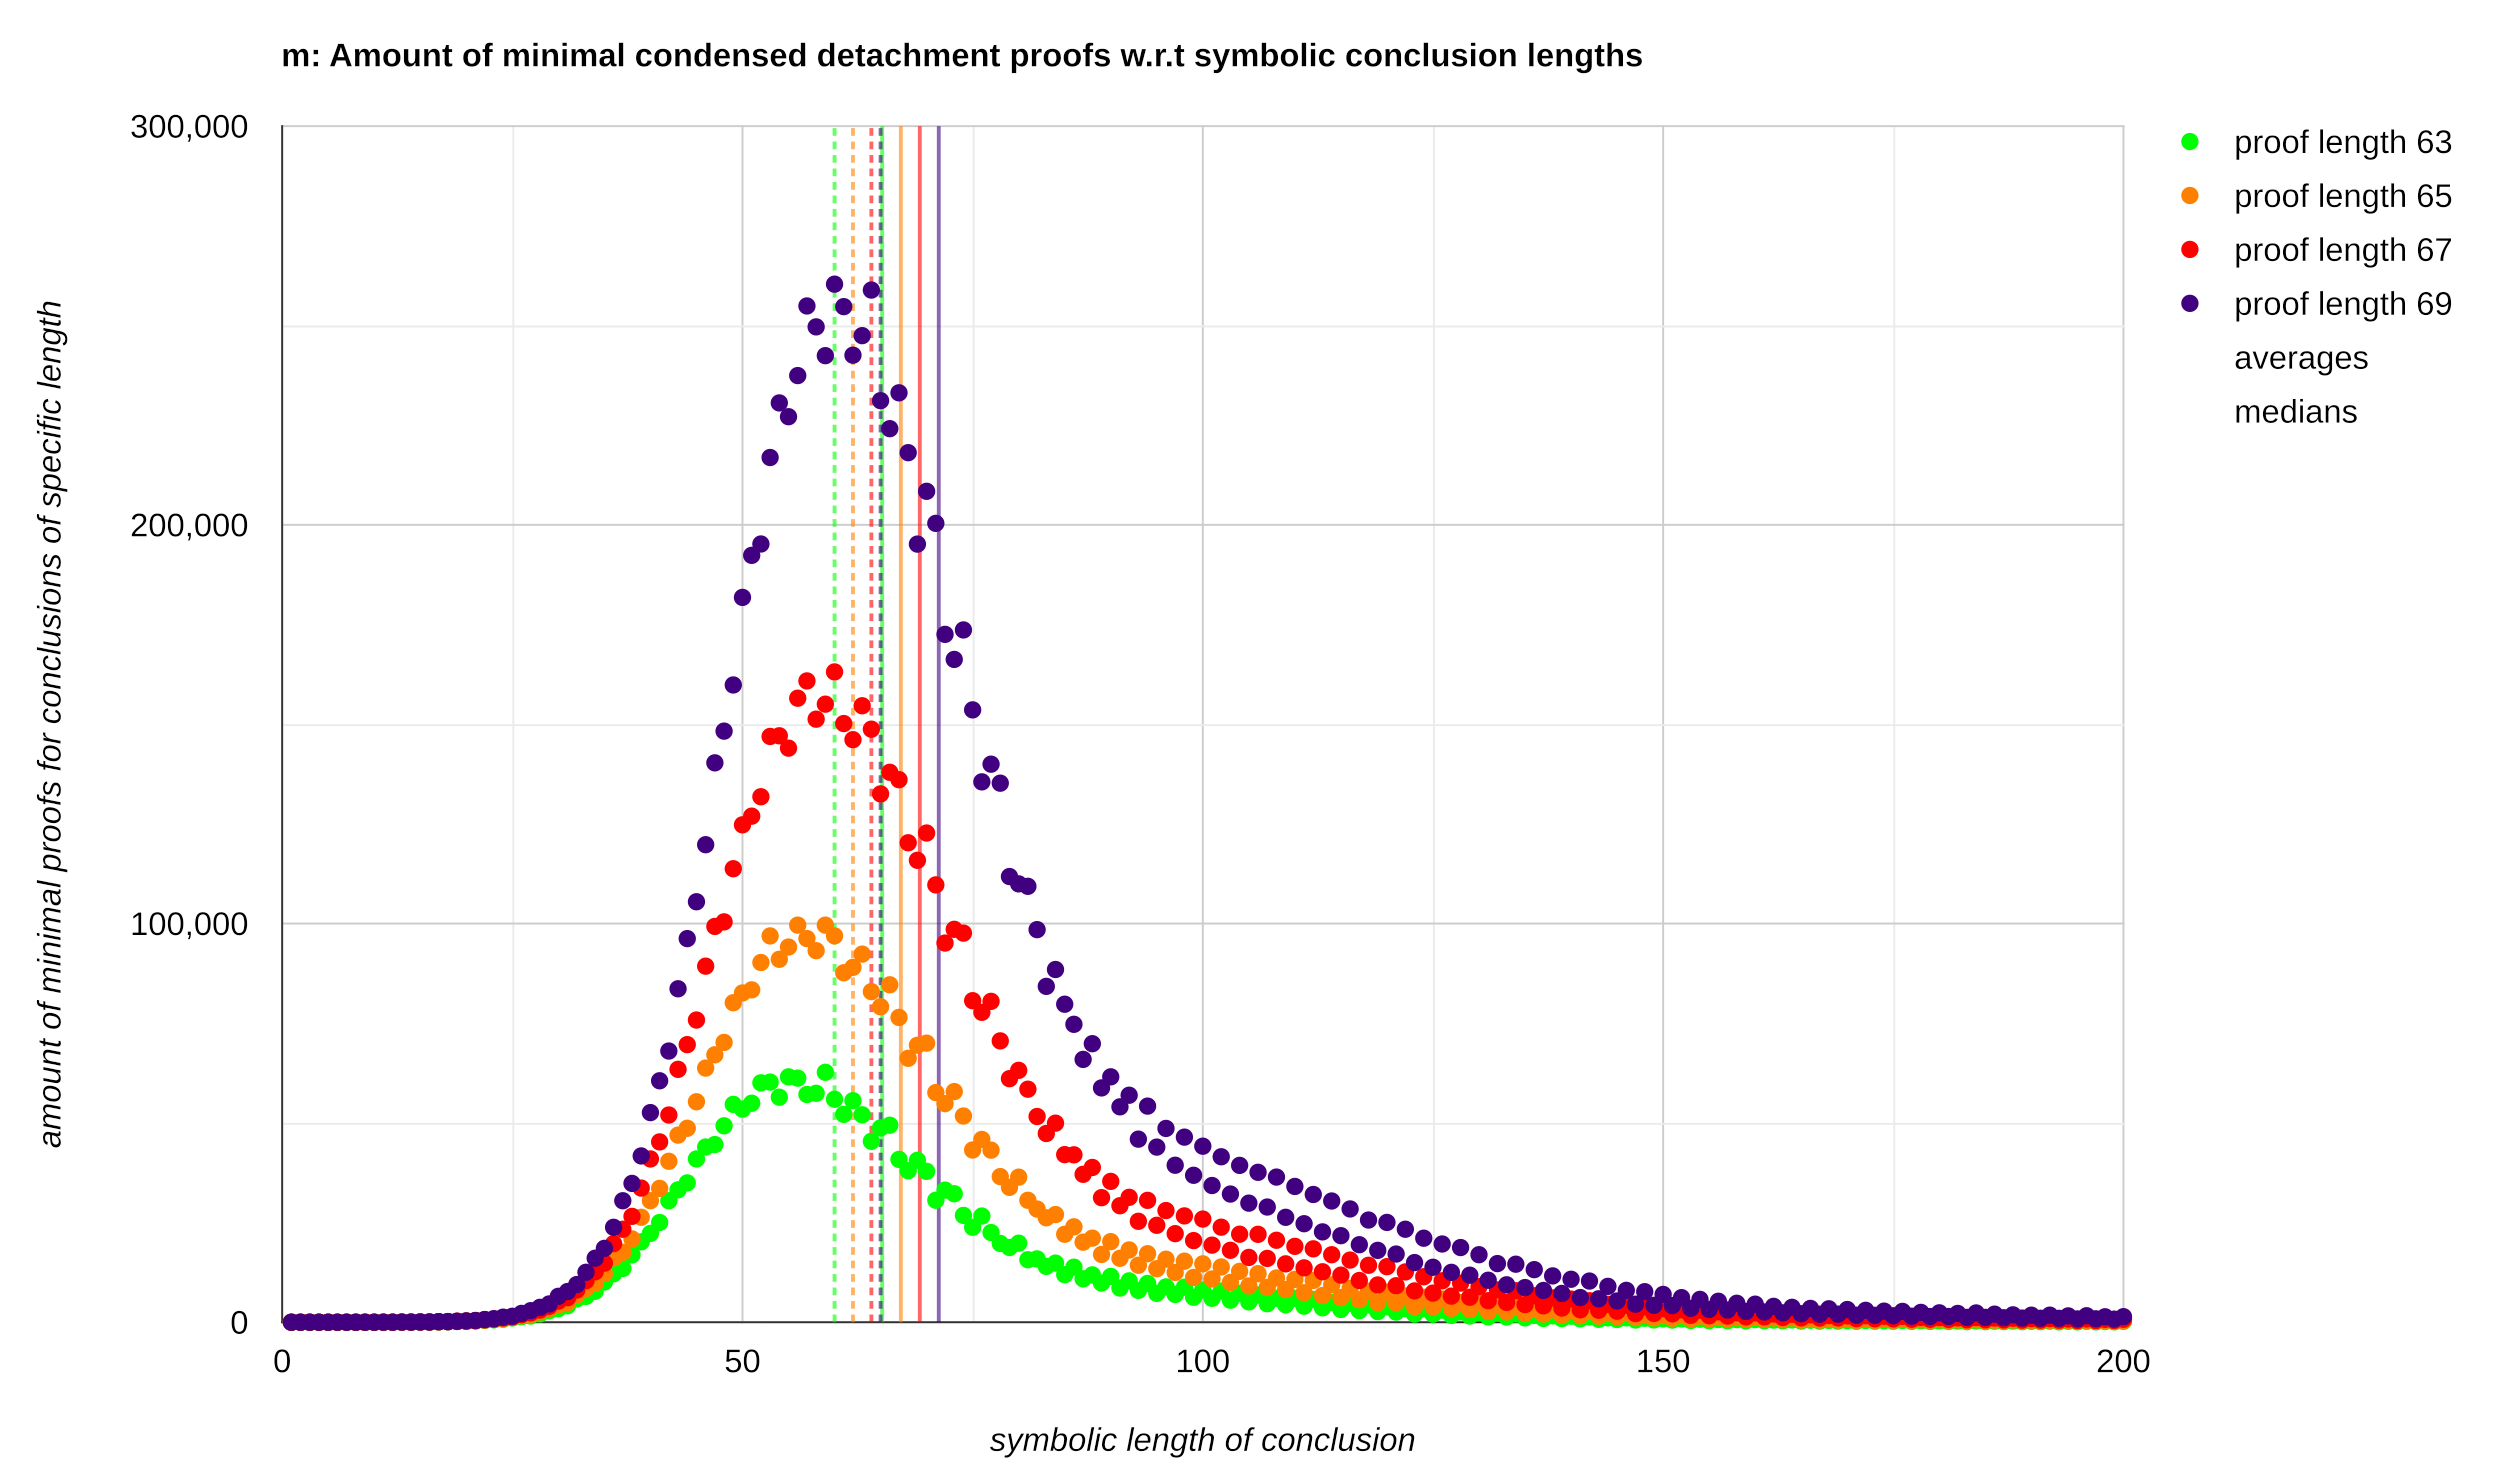
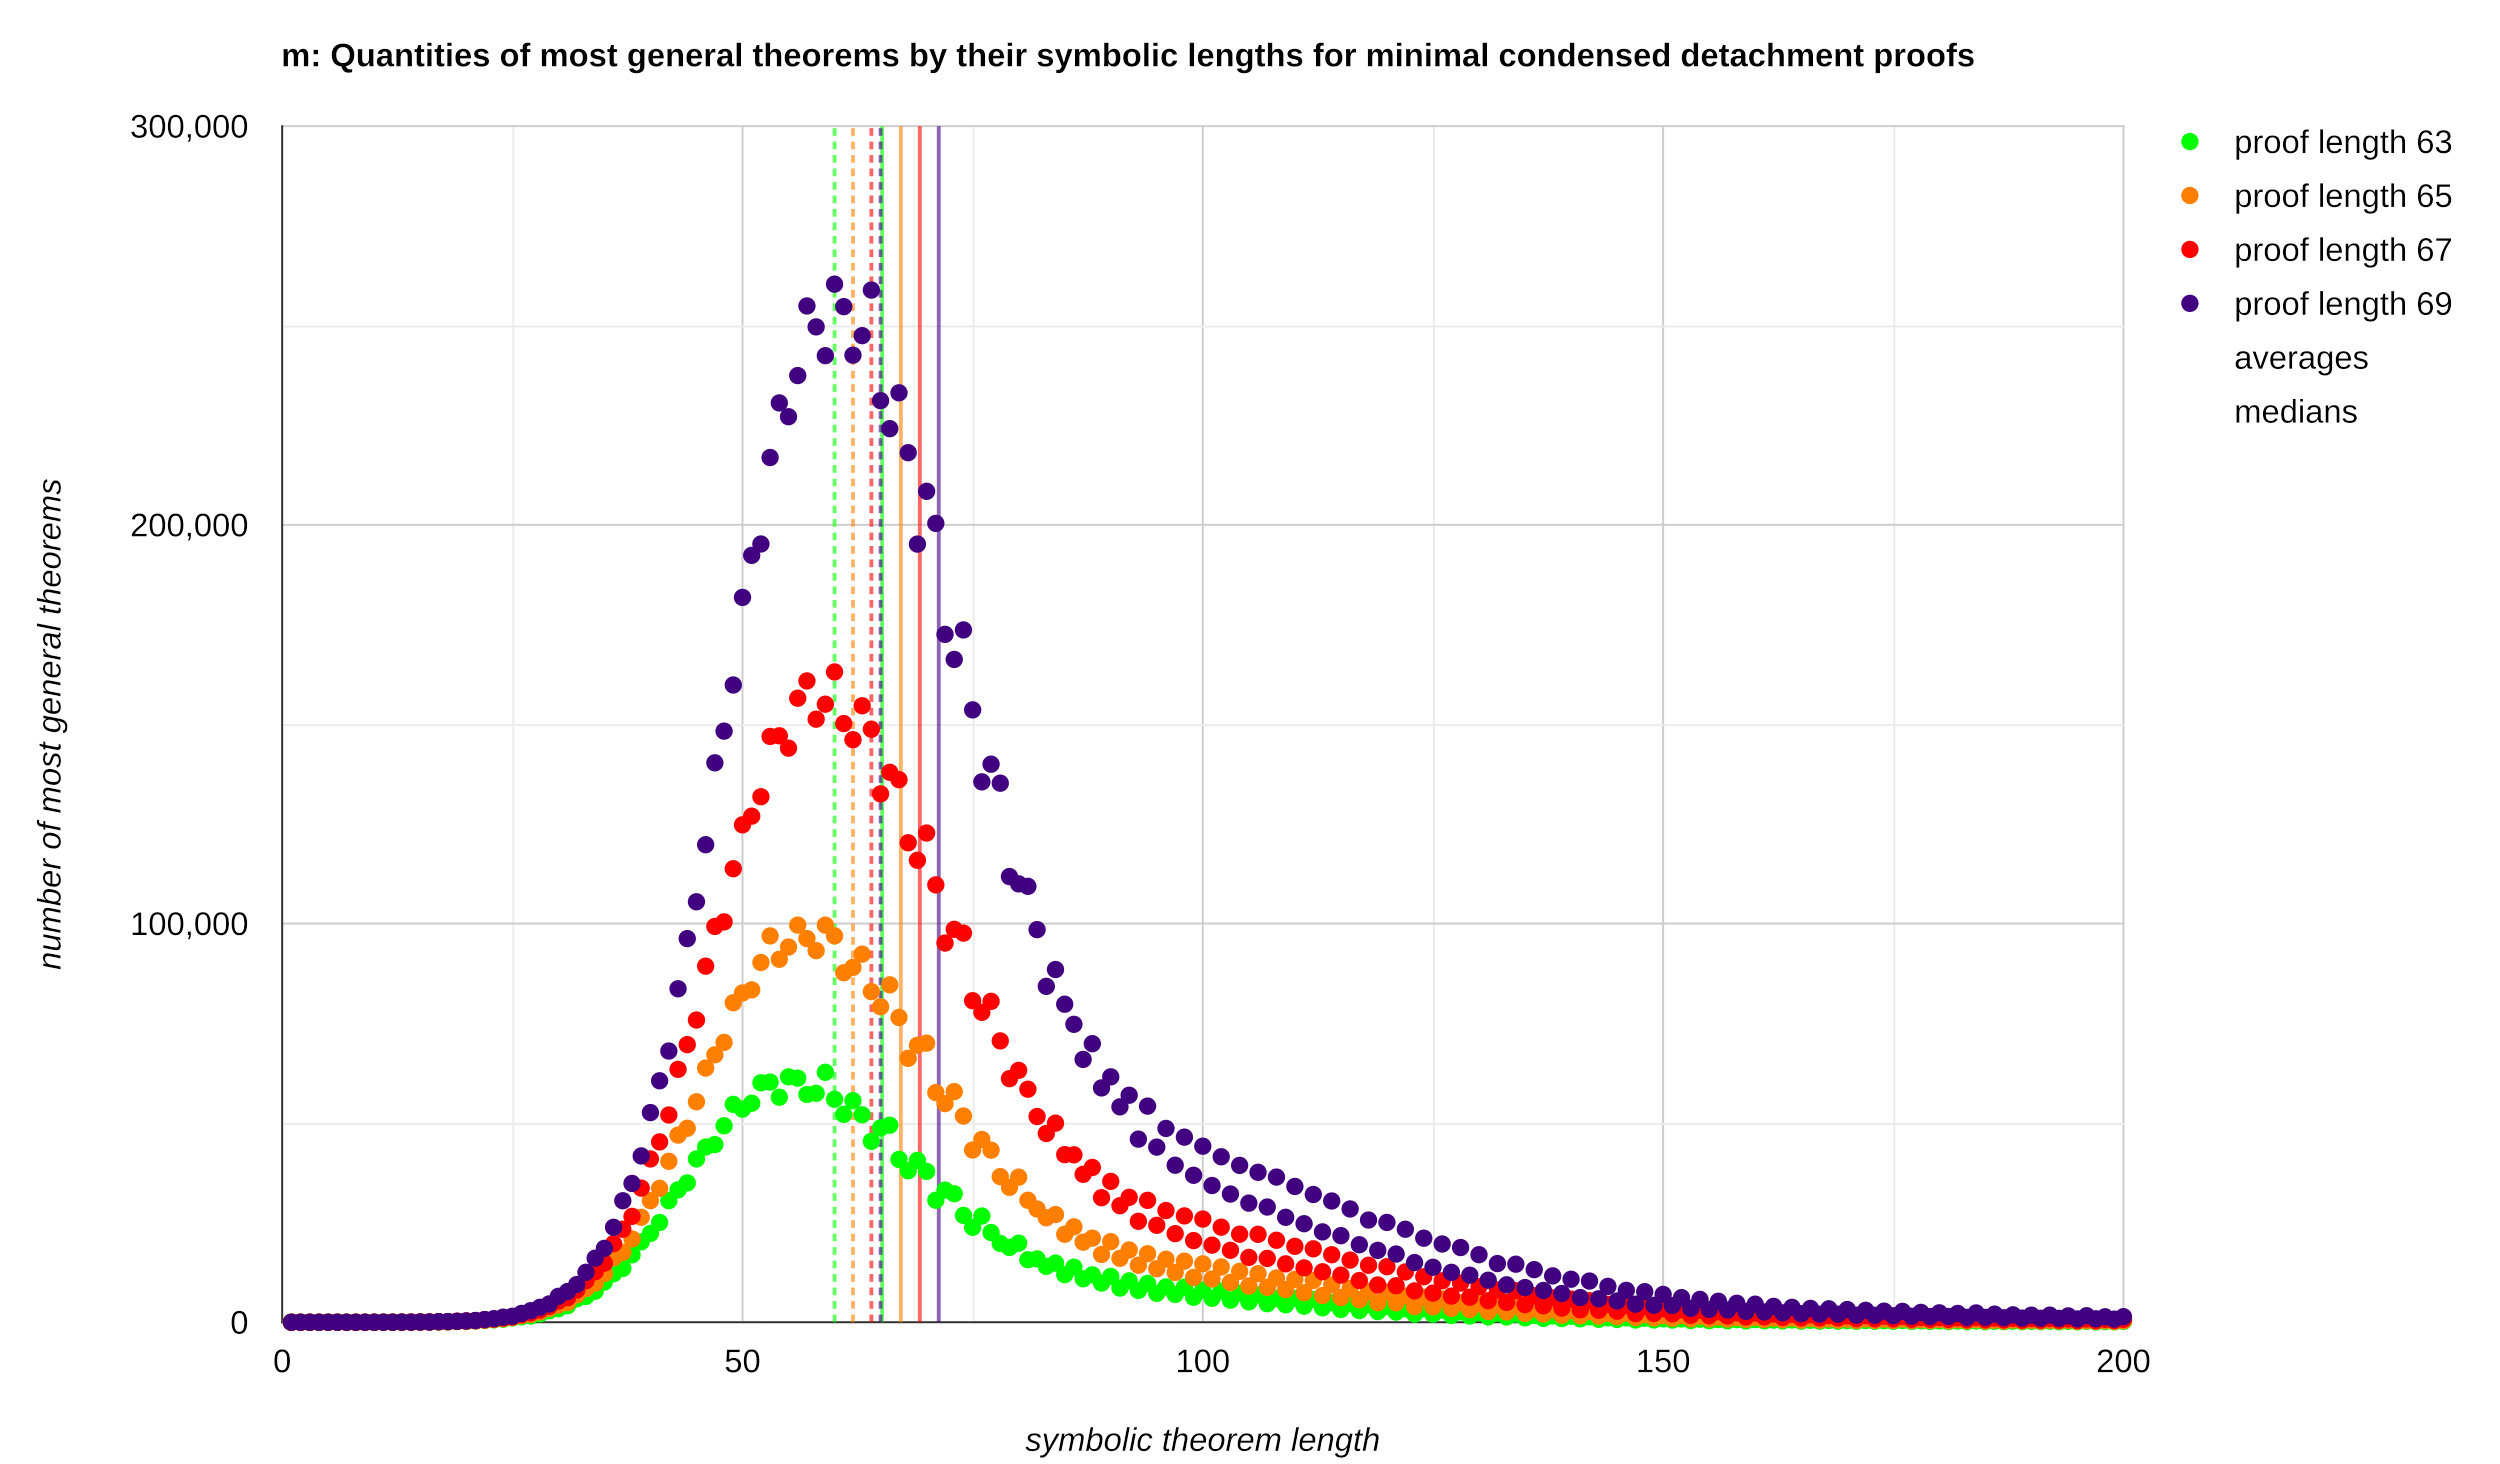
<svg xmlns="http://www.w3.org/2000/svg" width="1298" height="760" viewBox="150 127 1298 760">
  <style>
text{filter:drop-shadow(0px -2px 6px #fff)}.B{font-family:Arial}.C{font-size:17px}.D{stroke-opacity:.6}.G{text-anchor:middle}.H{text-anchor:end}.I{stroke-width:2}.J{stroke-dasharray:4 3}.K{font-style:italic}
</style>
  <defs>
    <linearGradient id="A">
      <stop offset="0%" stop-color="#0f0" />
      <stop offset="5%" stop-color="#0f0" />
      <stop offset="28%" stop-color="#ff8000" />
      <stop offset="38%" stop-color="#ff8000" />
      <stop offset="61%" stop-color="red" />
      <stop offset="71%" stop-color="red" />
      <stop offset="95%" stop-color="#400080" />
    </linearGradient>
  </defs>
-   <text x="296" y="161.45" font-weight="bold" class="B C">m: Amount of minimal condensed detachment proofs w.r.t symbolic conclusion lengths</text>
+   <text x="296" y="161.45" font-weight="bold" class="B C">m: Quantities of most general theorems by their symbolic lengths for minimal condensed detachment proofs</text>
  <text x="1310" y="206.45" class="B C">proof length 63</text>
  <circle cx="1287" cy="200.5" r="4.5" fill="#0f0" />
  <text x="1310" y="234.45" class="B C">proof length 65</text>
  <circle cx="1287" cy="228.5" r="4.5" fill="#ff8000" />
  <text x="1310" y="262.45" class="B C">proof length 67</text>
  <circle cx="1287" cy="256.5" r="4.5" fill="red" />
  <text x="1310" y="290.45" class="B C">proof length 69</text>
  <circle cx="1287" cy="284.5" r="4.5" fill="#400080" />
  <text x="1310" y="318.45" class="B C">averages</text>
  <path fill="none" stroke="url(#A)" d="M1270,312.5L1304,312.5" class="D I" />
  <text x="1310" y="346.45" class="B C">medians</text>
  <path fill="none" stroke="url(#A)" d="M1270,340.5L1304,340.5" class="D I J" />
  <path fill="#ccc" d="M296 192h1v622h-1zm239 0h1v622h-1zm239 0h1v622h-1zm239 0h1v622h-1zm239 0h1v622h-1z" />
  <path fill="#ebebeb" d="M416 192h1v622h-1zm239 0h1v622h-1zm239 0h1v622h-1zm239 0h1v622h-1z" />
  <path fill="#ccc" d="M296 813h957v1H296zm0-207h957v1H296zm0-207h957v1H296zm0-207h957v1H296z" />
  <path fill="#ebebeb" d="M296 710h957v1H296zm0-207h957v1H296zm0-207h957v1H296z" />
  <g fill="#333">
    <path d="M296 192h1v622h-1z" />
    <path d="M296 813h957v1H296z" />
  </g>
  <g fill="none" class="I D">
    <path stroke="#0f0" d="M608.013 813.5v-621" />
    <path stroke="#ff8000" d="M617.716 813.5v-621" />
    <path stroke="red" d="M627.563 813.5v-621" />
    <path stroke="#400080" d="M637.41 813.5v-621" />
    <g class="J">
      <path stroke="#0f0" d="M583.3 813.5v-621" />
      <path stroke="#ff8000" d="M592.86 813.5v-621" />
      <path stroke="red" d="M602.42 813.5v-621" />
      <path stroke="#400080" d="M607.2 813.5v-621" />
    </g>
  </g>
  <g fill="#0f0">
    <circle cx="301.28" cy="813.5" r="4.5" />
    <circle cx="306.06" cy="813.5" r="4.5" />
    <circle cx="310.84" cy="813.5" r="4.5" />
    <circle cx="315.62" cy="813.5" r="4.5" />
    <circle cx="320.4" cy="813.5" r="4.5" />
    <circle cx="325.18" cy="813.498" r="4.5" />
    <circle cx="329.96" cy="813.498" r="4.5" />
    <circle cx="334.74" cy="813.498" r="4.5" />
    <circle cx="339.52" cy="813.496" r="4.5" />
    <circle cx="344.3" cy="813.498" r="4.5" />
    <circle cx="349.08" cy="813.49" r="4.5" />
    <circle cx="353.86" cy="813.475" r="4.5" />
    <circle cx="358.64" cy="813.44" r="4.5" />
    <circle cx="363.42" cy="813.471" r="4.5" />
    <circle cx="368.2" cy="813.407" r="4.5" />
    <circle cx="372.98" cy="813.403" r="4.5" />
    <circle cx="377.76" cy="813.322" r="4.5" />
    <circle cx="382.54" cy="813.256" r="4.5" />
    <circle cx="387.32" cy="813.115" r="4.5" />
    <circle cx="392.1" cy="813.063" r="4.5" />
    <circle cx="396.88" cy="812.796" r="4.5" />
    <circle cx="401.66" cy="812.546" r="4.5" />
    <circle cx="406.44" cy="812.272" r="4.5" />
    <circle cx="411.22" cy="811.933" r="4.5" />
    <circle cx="416" cy="811.264" r="4.5" />
    <circle cx="420.78" cy="810.683" r="4.5" />
    <circle cx="425.56" cy="810.292" r="4.5" />
    <circle cx="430.34" cy="809.172" r="4.5" />
    <circle cx="435.12" cy="807.559" r="4.5" />
    <circle cx="439.9" cy="806.462" r="4.5" />
    <circle cx="444.68" cy="804.926" r="4.5" />
    <circle cx="449.46" cy="801.39" r="4.5" />
    <circle cx="454.24" cy="800.088" r="4.5" />
    <circle cx="459.02" cy="797.435" r="4.5" />
    <circle cx="463.8" cy="792.628" r="4.5" />
    <circle cx="468.58" cy="788.333" r="4.5" />
    <circle cx="473.36" cy="785.594" r="4.5" />
    <circle cx="478.14" cy="778.531" r="4.5" />
    <circle cx="482.92" cy="771.756" r="4.5" />
    <circle cx="487.7" cy="767.378" r="4.5" />
    <circle cx="492.48" cy="761.721" r="4.5" />
    <circle cx="497.26" cy="750.408" r="4.5" />
    <circle cx="502.04" cy="744.762" r="4.5" />
    <circle cx="506.82" cy="741.164" r="4.5" />
    <circle cx="511.6" cy="728.721" r="4.5" />
    <circle cx="516.38" cy="722.532" r="4.5" />
    <circle cx="521.16" cy="721.257" r="4.5" />
    <circle cx="525.94" cy="711.511" r="4.5" />
    <circle cx="530.72" cy="700.383" r="4.5" />
    <circle cx="535.5" cy="702.846" r="4.5" />
    <circle cx="540.28" cy="699.801" r="4.5" />
    <circle cx="545.06" cy="689.197" r="4.5" />
    <circle cx="549.84" cy="688.83" r="4.5" />
    <circle cx="554.62" cy="696.675" r="4.5" />
    <circle cx="559.4" cy="686.096" r="4.5" />
    <circle cx="564.18" cy="686.77" r="4.5" />
    <circle cx="568.96" cy="695.255" r="4.5" />
    <circle cx="573.74" cy="694.63" r="4.5" />
    <circle cx="578.52" cy="683.732" r="4.5" />
    <circle cx="583.3" cy="697.733" r="4.5" />
    <circle cx="588.08" cy="705.562" r="4.5" />
    <circle cx="592.86" cy="698.47" r="4.5" />
    <circle cx="597.64" cy="705.808" r="4.5" />
    <circle cx="602.42" cy="719.572" r="4.5" />
    <circle cx="607.2" cy="712.614" r="4.5" />
    <circle cx="611.98" cy="711.207" r="4.5" />
    <circle cx="616.76" cy="728.963" r="4.5" />
    <circle cx="621.54" cy="734.832" r="4.5" />
    <circle cx="626.32" cy="729.444" r="4.5" />
    <circle cx="631.1" cy="735.169" r="4.5" />
    <circle cx="635.88" cy="750.166" r="4.5" />
    <circle cx="640.66" cy="744.906" r="4.5" />
    <circle cx="645.44" cy="746.79" r="4.5" />
    <circle cx="650.22" cy="758.028" r="4.5" />
    <circle cx="655" cy="764.188" r="4.5" />
    <circle cx="659.78" cy="758.357" r="4.5" />
    <circle cx="664.56" cy="766.942" r="4.5" />
    <circle cx="669.34" cy="772.597" r="4.5" />
    <circle cx="674.12" cy="774.685" r="4.5" />
    <circle cx="678.9" cy="772.456" r="4.5" />
    <circle cx="683.68" cy="781.053" r="4.5" />
    <circle cx="688.46" cy="780.622" r="4.5" />
    <circle cx="693.24" cy="784.512" r="4.5" />
    <circle cx="698.02" cy="782.8" r="4.5" />
    <circle cx="702.8" cy="788.811" r="4.5" />
    <circle cx="707.58" cy="784.926" r="4.5" />
    <circle cx="712.36" cy="790.937" r="4.5" />
    <circle cx="717.14" cy="788.915" r="4.5" />
    <circle cx="721.92" cy="793.173" r="4.5" />
    <circle cx="726.7" cy="789.709" r="4.5" />
    <circle cx="731.48" cy="795.752" r="4.5" />
    <circle cx="736.26" cy="792.022" r="4.5" />
    <circle cx="741.04" cy="796.975" r="4.5" />
    <circle cx="745.82" cy="793.355" r="4.5" />
    <circle cx="750.6" cy="798.495" r="4.5" />
    <circle cx="755.38" cy="795.162" r="4.5" />
    <circle cx="760.16" cy="799.078" r="4.5" />
    <circle cx="764.94" cy="795.317" r="4.5" />
    <circle cx="769.72" cy="800.536" r="4.5" />
    <circle cx="774.5" cy="796.739" r="4.5" />
    <circle cx="779.28" cy="801.082" r="4.5" />
    <circle cx="784.06" cy="797.3" r="4.5" />
    <circle cx="788.84" cy="802.084" r="4.5" />
    <circle cx="793.62" cy="798.435" r="4.5" />
    <circle cx="798.4" cy="802.926" r="4.5" />
    <circle cx="803.18" cy="799.316" r="4.5" />
    <circle cx="807.96" cy="803.897" r="4.5" />
    <circle cx="812.74" cy="801.049" r="4.5" />
    <circle cx="817.52" cy="804.456" r="4.5" />
    <circle cx="822.3" cy="801.109" r="4.5" />
    <circle cx="827.08" cy="805.179" r="4.5" />
    <circle cx="831.86" cy="801.668" r="4.5" />
    <circle cx="836.64" cy="806.015" r="4.5" />
    <circle cx="841.42" cy="803.276" r="4.5" />
    <circle cx="846.2" cy="806.866" r="4.5" />
    <circle cx="850.98" cy="803.657" r="4.5" />
    <circle cx="855.76" cy="807.46" r="4.5" />
    <circle cx="860.54" cy="804.396" r="4.5" />
    <circle cx="865.32" cy="807.954" r="4.5" />
    <circle cx="870.1" cy="805.4" r="4.5" />
    <circle cx="874.88" cy="808.226" r="4.5" />
    <circle cx="879.66" cy="806.464" r="4.5" />
    <circle cx="884.44" cy="809.288" r="4.5" />
    <circle cx="889.22" cy="806.433" r="4.5" />
    <circle cx="894" cy="809.333" r="4.5" />
    <circle cx="898.78" cy="807.224" r="4.5" />
    <circle cx="903.56" cy="809.938" r="4.5" />
    <circle cx="908.34" cy="808.112" r="4.5" />
    <circle cx="913.12" cy="810.267" r="4.5" />
    <circle cx="917.9" cy="808.484" r="4.5" />
    <circle cx="922.68" cy="810.72" r="4.5" />
    <circle cx="927.46" cy="808.799" r="4.5" />
    <circle cx="932.24" cy="810.782" r="4.5" />
    <circle cx="937.02" cy="809.221" r="4.5" />
    <circle cx="941.8" cy="811.25" r="4.5" />
    <circle cx="946.58" cy="809.946" r="4.5" />
    <circle cx="951.36" cy="811.519" r="4.5" />
    <circle cx="956.14" cy="810.219" r="4.5" />
    <circle cx="960.92" cy="811.596" r="4.5" />
    <circle cx="965.7" cy="810.385" r="4.5" />
    <circle cx="970.48" cy="811.736" r="4.5" />
    <circle cx="975.26" cy="810.718" r="4.5" />
    <circle cx="980.04" cy="811.997" r="4.5" />
    <circle cx="984.82" cy="811.227" r="4.5" />
    <circle cx="989.6" cy="812.078" r="4.5" />
    <circle cx="994.38" cy="811.233" r="4.5" />
    <circle cx="999.16" cy="812.359" r="4.5" />
    <circle cx="1003.94" cy="811.442" r="4.5" />
    <circle cx="1008.72" cy="812.324" r="4.5" />
    <circle cx="1013.5" cy="811.74" r="4.5" />
    <circle cx="1018.28" cy="812.382" r="4.5" />
    <circle cx="1023.06" cy="811.811" r="4.5" />
    <circle cx="1027.84" cy="812.631" r="4.5" />
    <circle cx="1032.62" cy="811.927" r="4.5" />
    <circle cx="1037.4" cy="812.705" r="4.5" />
    <circle cx="1042.18" cy="812.119" r="4.5" />
    <circle cx="1046.96" cy="812.74" r="4.5" />
    <circle cx="1051.74" cy="812.157" r="4.5" />
    <circle cx="1056.52" cy="812.809" r="4.5" />
    <circle cx="1061.3" cy="812.144" r="4.5" />
    <circle cx="1066.08" cy="812.765" r="4.5" />
    <circle cx="1070.86" cy="812.399" r="4.5" />
    <circle cx="1075.64" cy="812.804" r="4.5" />
    <circle cx="1080.42" cy="812.333" r="4.5" />
    <circle cx="1085.2" cy="812.943" r="4.5" />
    <circle cx="1089.98" cy="812.482" r="4.5" />
    <circle cx="1094.76" cy="812.964" r="4.5" />
    <circle cx="1099.54" cy="812.583" r="4.5" />
    <circle cx="1104.32" cy="812.954" r="4.5" />
    <circle cx="1109.1" cy="812.691" r="4.5" />
    <circle cx="1113.88" cy="813.034" r="4.5" />
    <circle cx="1118.66" cy="812.614" r="4.5" />
    <circle cx="1123.44" cy="813.003" r="4.5" />
    <circle cx="1128.22" cy="812.728" r="4.5" />
    <circle cx="1133" cy="813.028" r="4.5" />
    <circle cx="1137.78" cy="812.612" r="4.5" />
    <circle cx="1142.56" cy="813.084" r="4.5" />
    <circle cx="1147.34" cy="812.753" r="4.5" />
    <circle cx="1152.12" cy="813.111" r="4.5" />
    <circle cx="1156.9" cy="812.848" r="4.5" />
    <circle cx="1161.68" cy="813.144" r="4.5" />
    <circle cx="1166.46" cy="812.889" r="4.5" />
    <circle cx="1171.24" cy="813.218" r="4.5" />
    <circle cx="1176.02" cy="812.856" r="4.5" />
    <circle cx="1180.8" cy="813.208" r="4.5" />
    <circle cx="1185.58" cy="812.978" r="4.5" />
    <circle cx="1190.36" cy="813.196" r="4.5" />
    <circle cx="1195.14" cy="812.945" r="4.5" />
    <circle cx="1199.92" cy="813.218" r="4.5" />
    <circle cx="1204.7" cy="813.036" r="4.5" />
    <circle cx="1209.48" cy="813.214" r="4.5" />
    <circle cx="1214.26" cy="812.972" r="4.5" />
    <circle cx="1219.04" cy="813.32" r="4.5" />
    <circle cx="1223.82" cy="813.051" r="4.5" />
    <circle cx="1228.6" cy="813.31" r="4.5" />
    <circle cx="1233.38" cy="813.055" r="4.5" />
    <circle cx="1238.16" cy="813.31" r="4.5" />
    <circle cx="1242.94" cy="813.173" r="4.5" />
    <circle cx="1247.72" cy="813.301" r="4.5" />
    <circle cx="1252.5" cy="813.092" r="4.5" />
  </g>
  <g fill="#ff8000">
    <circle cx="301.28" cy="813.5" r="4.5" />
    <circle cx="306.06" cy="813.5" r="4.5" />
    <circle cx="310.84" cy="813.5" r="4.5" />
    <circle cx="315.62" cy="813.5" r="4.5" />
    <circle cx="320.4" cy="813.5" r="4.5" />
    <circle cx="325.18" cy="813.5" r="4.5" />
    <circle cx="329.96" cy="813.5" r="4.5" />
    <circle cx="334.74" cy="813.498" r="4.5" />
    <circle cx="339.52" cy="813.494" r="4.5" />
    <circle cx="344.3" cy="813.498" r="4.5" />
    <circle cx="349.08" cy="813.477" r="4.5" />
    <circle cx="353.86" cy="813.488" r="4.5" />
    <circle cx="358.64" cy="813.448" r="4.5" />
    <circle cx="363.42" cy="813.473" r="4.5" />
    <circle cx="368.2" cy="813.409" r="4.5" />
    <circle cx="372.98" cy="813.394" r="4.5" />
    <circle cx="377.76" cy="813.299" r="4.5" />
    <circle cx="382.54" cy="813.233" r="4.5" />
    <circle cx="387.32" cy="813.111" r="4.5" />
    <circle cx="392.1" cy="812.951" r="4.5" />
    <circle cx="396.88" cy="812.695" r="4.5" />
    <circle cx="401.66" cy="812.426" r="4.5" />
    <circle cx="406.44" cy="812.09" r="4.5" />
    <circle cx="411.22" cy="811.645" r="4.5" />
    <circle cx="416" cy="811.101" r="4.5" />
    <circle cx="420.78" cy="810.142" r="4.5" />
    <circle cx="425.56" cy="809.439" r="4.5" />
    <circle cx="430.34" cy="808.17" r="4.5" />
    <circle cx="435.12" cy="806.346" r="4.5" />
    <circle cx="439.9" cy="804.613" r="4.5" />
    <circle cx="444.68" cy="803.314" r="4.5" />
    <circle cx="449.46" cy="799.341" r="4.5" />
    <circle cx="454.24" cy="796.025" r="4.5" />
    <circle cx="459.02" cy="793.191" r="4.5" />
    <circle cx="463.8" cy="788.184" r="4.5" />
    <circle cx="468.58" cy="780.084" r="4.5" />
    <circle cx="473.36" cy="777.174" r="4.5" />
    <circle cx="478.14" cy="770.254" r="4.5" />
    <circle cx="482.92" cy="759.003" r="4.5" />
    <circle cx="487.7" cy="750.386" r="4.5" />
    <circle cx="492.48" cy="744.002" r="4.5" />
    <circle cx="497.26" cy="729.934" r="4.5" />
    <circle cx="502.04" cy="716.351" r="4.5" />
    <circle cx="506.82" cy="712.792" r="4.5" />
    <circle cx="511.6" cy="699.033" r="4.5" />
    <circle cx="516.38" cy="681.548" r="4.5" />
    <circle cx="521.16" cy="674.651" r="4.5" />
    <circle cx="525.94" cy="668.229" r="4.5" />
    <circle cx="530.72" cy="647.616" r="4.5" />
    <circle cx="535.5" cy="642.547" r="4.5" />
    <circle cx="540.28" cy="640.934" r="4.5" />
    <circle cx="545.06" cy="626.734" r="4.5" />
    <circle cx="549.84" cy="612.936" r="4.5" />
    <circle cx="554.62" cy="625.064" r="4.5" />
    <circle cx="559.4" cy="618.703" r="4.5" />
    <circle cx="564.18" cy="607.332" r="4.5" />
    <circle cx="568.96" cy="614.31" r="4.5" />
    <circle cx="573.74" cy="620.584" r="4.5" />
    <circle cx="578.52" cy="607.334" r="4.5" />
    <circle cx="583.3" cy="612.894" r="4.5" />
    <circle cx="588.08" cy="632.064" r="4.5" />
    <circle cx="592.86" cy="629.258" r="4.5" />
    <circle cx="597.64" cy="622.385" r="4.5" />
    <circle cx="602.42" cy="641.856" r="4.5" />
    <circle cx="607.2" cy="649.715" r="4.5" />
    <circle cx="611.98" cy="638.308" r="4.5" />
    <circle cx="616.76" cy="655.234" r="4.5" />
    <circle cx="621.54" cy="676.466" r="4.5" />
    <circle cx="626.32" cy="669.699" r="4.5" />
    <circle cx="631.1" cy="668.6" r="4.5" />
    <circle cx="635.88" cy="694.268" r="4.5" />
    <circle cx="640.66" cy="700" r="4.5" />
    <circle cx="645.44" cy="693.759" r="4.5" />
    <circle cx="650.22" cy="706.429" r="4.5" />
    <circle cx="655" cy="724.076" r="4.5" />
    <circle cx="659.78" cy="718.588" r="4.5" />
    <circle cx="664.56" cy="724.165" r="4.5" />
    <circle cx="669.34" cy="737.897" r="4.5" />
    <circle cx="674.12" cy="743.474" r="4.5" />
    <circle cx="678.9" cy="738.177" r="4.5" />
    <circle cx="683.68" cy="750.185" r="4.5" />
    <circle cx="688.46" cy="754.731" r="4.5" />
    <circle cx="693.24" cy="759.272" r="4.5" />
    <circle cx="698.02" cy="757.598" r="4.5" />
    <circle cx="702.8" cy="767.83" r="4.5" />
    <circle cx="707.58" cy="763.961" r="4.5" />
    <circle cx="712.36" cy="771.934" r="4.5" />
    <circle cx="717.14" cy="769.848" r="4.5" />
    <circle cx="721.92" cy="778.318" r="4.5" />
    <circle cx="726.7" cy="771.657" r="4.5" />
    <circle cx="731.48" cy="780.322" r="4.5" />
    <circle cx="736.26" cy="775.977" r="4.5" />
    <circle cx="741.04" cy="783.916" r="4.5" />
    <circle cx="745.82" cy="777.927" r="4.5" />
    <circle cx="750.6" cy="785.716" r="4.5" />
    <circle cx="755.38" cy="780.78" r="4.5" />
    <circle cx="760.16" cy="787.646" r="4.5" />
    <circle cx="764.94" cy="781.79" r="4.5" />
    <circle cx="769.72" cy="790.235" r="4.5" />
    <circle cx="774.5" cy="783.195" r="4.5" />
    <circle cx="779.28" cy="791.049" r="4.5" />
    <circle cx="784.06" cy="784.81" r="4.5" />
    <circle cx="788.84" cy="792.846" r="4.5" />
    <circle cx="793.62" cy="787.081" r="4.5" />
    <circle cx="798.4" cy="794.673" r="4.5" />
    <circle cx="803.18" cy="788.292" r="4.5" />
    <circle cx="807.96" cy="795.394" r="4.5" />
    <circle cx="812.74" cy="790.515" r="4.5" />
    <circle cx="817.52" cy="796.547" r="4.5" />
    <circle cx="822.3" cy="791.283" r="4.5" />
    <circle cx="827.08" cy="798.174" r="4.5" />
    <circle cx="831.86" cy="791.8" r="4.5" />
    <circle cx="836.64" cy="799.627" r="4.5" />
    <circle cx="841.42" cy="794.09" r="4.5" />
    <circle cx="846.2" cy="800.718" r="4.5" />
    <circle cx="850.98" cy="795.94" r="4.5" />
    <circle cx="855.76" cy="801.798" r="4.5" />
    <circle cx="860.54" cy="797.468" r="4.5" />
    <circle cx="865.32" cy="803.38" r="4.5" />
    <circle cx="870.1" cy="797.863" r="4.5" />
    <circle cx="874.88" cy="803.403" r="4.5" />
    <circle cx="879.66" cy="799.859" r="4.5" />
    <circle cx="884.44" cy="805.408" r="4.5" />
    <circle cx="889.22" cy="800.569" r="4.5" />
    <circle cx="894" cy="805.52" r="4.5" />
    <circle cx="898.78" cy="801.465" r="4.5" />
    <circle cx="903.56" cy="806.296" r="4.5" />
    <circle cx="908.34" cy="803.289" r="4.5" />
    <circle cx="913.12" cy="806.895" r="4.5" />
    <circle cx="917.9" cy="803.806" r="4.5" />
    <circle cx="922.68" cy="807.94" r="4.5" />
    <circle cx="927.46" cy="804.545" r="4.5" />
    <circle cx="932.24" cy="808.18" r="4.5" />
    <circle cx="937.02" cy="805.145" r="4.5" />
    <circle cx="941.8" cy="808.948" r="4.5" />
    <circle cx="946.58" cy="806.514" r="4.5" />
    <circle cx="951.36" cy="809.267" r="4.5" />
    <circle cx="956.14" cy="806.998" r="4.5" />
    <circle cx="960.92" cy="809.863" r="4.5" />
    <circle cx="965.7" cy="807.422" r="4.5" />
    <circle cx="970.48" cy="810.167" r="4.5" />
    <circle cx="975.26" cy="807.901" r="4.5" />
    <circle cx="980.04" cy="810.372" r="4.5" />
    <circle cx="984.82" cy="808.907" r="4.5" />
    <circle cx="989.6" cy="810.65" r="4.5" />
    <circle cx="994.38" cy="808.82" r="4.5" />
    <circle cx="999.16" cy="811.053" r="4.5" />
    <circle cx="1003.94" cy="809.588" r="4.5" />
    <circle cx="1008.72" cy="811.213" r="4.5" />
    <circle cx="1013.5" cy="810.053" r="4.5" />
    <circle cx="1018.28" cy="811.418" r="4.5" />
    <circle cx="1023.06" cy="810.029" r="4.5" />
    <circle cx="1027.84" cy="811.724" r="4.5" />
    <circle cx="1032.62" cy="810.333" r="4.5" />
    <circle cx="1037.4" cy="811.757" r="4.5" />
    <circle cx="1042.18" cy="810.813" r="4.5" />
    <circle cx="1046.96" cy="811.881" r="4.5" />
    <circle cx="1051.74" cy="811.082" r="4.5" />
    <circle cx="1056.52" cy="812.084" r="4.5" />
    <circle cx="1061.3" cy="810.935" r="4.5" />
    <circle cx="1066.08" cy="812.105" r="4.5" />
    <circle cx="1070.86" cy="811.262" r="4.5" />
    <circle cx="1075.64" cy="812.19" r="4.5" />
    <circle cx="1080.42" cy="811.287" r="4.5" />
    <circle cx="1085.2" cy="812.419" r="4.5" />
    <circle cx="1089.98" cy="811.542" r="4.5" />
    <circle cx="1094.76" cy="812.428" r="4.5" />
    <circle cx="1099.54" cy="811.796" r="4.5" />
    <circle cx="1104.32" cy="812.411" r="4.5" />
    <circle cx="1109.1" cy="811.875" r="4.5" />
    <circle cx="1113.88" cy="812.622" r="4.5" />
    <circle cx="1118.66" cy="811.803" r="4.5" />
    <circle cx="1123.44" cy="812.589" r="4.5" />
    <circle cx="1128.22" cy="811.952" r="4.5" />
    <circle cx="1133" cy="812.562" r="4.5" />
    <circle cx="1137.78" cy="811.861" r="4.5" />
    <circle cx="1142.56" cy="812.653" r="4.5" />
    <circle cx="1147.34" cy="812.227" r="4.5" />
    <circle cx="1152.12" cy="812.684" r="4.5" />
    <circle cx="1156.9" cy="812.177" r="4.5" />
    <circle cx="1161.68" cy="812.788" r="4.5" />
    <circle cx="1166.46" cy="812.279" r="4.5" />
    <circle cx="1171.24" cy="812.84" r="4.5" />
    <circle cx="1176.02" cy="812.246" r="4.5" />
    <circle cx="1180.8" cy="812.881" r="4.5" />
    <circle cx="1185.58" cy="812.477" r="4.5" />
    <circle cx="1190.36" cy="812.865" r="4.5" />
    <circle cx="1195.14" cy="812.376" r="4.5" />
    <circle cx="1199.92" cy="812.914" r="4.5" />
    <circle cx="1204.7" cy="812.529" r="4.5" />
    <circle cx="1209.48" cy="812.997" r="4.5" />
    <circle cx="1214.26" cy="812.535" r="4.5" />
    <circle cx="1219.04" cy="812.966" r="4.5" />
    <circle cx="1223.82" cy="812.581" r="4.5" />
    <circle cx="1228.6" cy="813.045" r="4.5" />
    <circle cx="1233.38" cy="812.732" r="4.5" />
    <circle cx="1238.16" cy="813.08" r="4.5" />
    <circle cx="1242.94" cy="812.736" r="4.5" />
    <circle cx="1247.72" cy="813.096" r="4.5" />
    <circle cx="1252.5" cy="812.761" r="4.5" />
  </g>
  <g fill="red">
    <circle cx="301.28" cy="813.5" r="4.5" />
    <circle cx="306.06" cy="813.5" r="4.5" />
    <circle cx="310.84" cy="813.5" r="4.5" />
    <circle cx="315.62" cy="813.5" r="4.5" />
    <circle cx="320.4" cy="813.5" r="4.5" />
    <circle cx="325.18" cy="813.5" r="4.5" />
    <circle cx="329.96" cy="813.5" r="4.5" />
    <circle cx="334.74" cy="813.5" r="4.5" />
    <circle cx="339.52" cy="813.49" r="4.5" />
    <circle cx="344.3" cy="813.498" r="4.5" />
    <circle cx="349.08" cy="813.481" r="4.5" />
    <circle cx="353.86" cy="813.49" r="4.5" />
    <circle cx="358.64" cy="813.452" r="4.5" />
    <circle cx="363.42" cy="813.438" r="4.5" />
    <circle cx="368.2" cy="813.37" r="4.5" />
    <circle cx="372.98" cy="813.376" r="4.5" />
    <circle cx="377.76" cy="813.274" r="4.5" />
    <circle cx="382.54" cy="813.245" r="4.5" />
    <circle cx="387.32" cy="812.968" r="4.5" />
    <circle cx="392.1" cy="812.881" r="4.5" />
    <circle cx="396.88" cy="812.72" r="4.5" />
    <circle cx="401.66" cy="812.248" r="4.5" />
    <circle cx="406.44" cy="811.861" r="4.5" />
    <circle cx="411.22" cy="811.3" r="4.5" />
    <circle cx="416" cy="810.73" r="4.5" />
    <circle cx="420.78" cy="809.569" r="4.5" />
    <circle cx="425.56" cy="808.64" r="4.5" />
    <circle cx="430.34" cy="807.166" r="4.5" />
    <circle cx="435.12" cy="805.247" r="4.5" />
    <circle cx="439.9" cy="802.537" r="4.5" />
    <circle cx="444.68" cy="800.772" r="4.5" />
    <circle cx="449.46" cy="796.785" r="4.5" />
    <circle cx="454.24" cy="791.97" r="4.5" />
    <circle cx="459.02" cy="787.288" r="4.5" />
    <circle cx="463.8" cy="782.839" r="4.5" />
    <circle cx="468.58" cy="772.704" r="4.5" />
    <circle cx="473.36" cy="765.228" r="4.5" />
    <circle cx="478.14" cy="758.535" r="4.5" />
    <circle cx="482.92" cy="743.859" r="4.5" />
    <circle cx="487.7" cy="728.725" r="4.5" />
    <circle cx="492.48" cy="719.878" r="4.5" />
    <circle cx="497.26" cy="705.908" r="4.5" />
    <circle cx="502.04" cy="682.204" r="4.5" />
    <circle cx="506.82" cy="669.376" r="4.5" />
    <circle cx="511.6" cy="656.602" r="4.5" />
    <circle cx="516.38" cy="628.635" r="4.5" />
    <circle cx="521.16" cy="608.001" r="4.5" />
    <circle cx="525.94" cy="605.637" r="4.5" />
    <circle cx="530.72" cy="578.044" r="4.5" />
    <circle cx="535.5" cy="555.251" r="4.5" />
    <circle cx="540.28" cy="550.749" r="4.5" />
    <circle cx="545.06" cy="540.666" r="4.5" />
    <circle cx="549.84" cy="509.369" r="4.5" />
    <circle cx="554.62" cy="509.028" r="4.5" />
    <circle cx="559.4" cy="515.439" r="4.5" />
    <circle cx="564.18" cy="489.516" r="4.5" />
    <circle cx="568.96" cy="480.538" r="4.5" />
    <circle cx="573.74" cy="500.396" r="4.5" />
    <circle cx="578.52" cy="492.609" r="4.5" />
    <circle cx="583.3" cy="475.862" r="4.5" />
    <circle cx="588.08" cy="502.667" r="4.5" />
    <circle cx="592.86" cy="511.046" r="4.5" />
    <circle cx="597.64" cy="493.428" r="4.5" />
    <circle cx="602.42" cy="505.59" r="4.5" />
    <circle cx="607.2" cy="539.19" r="4.5" />
    <circle cx="611.98" cy="527.979" r="4.5" />
    <circle cx="616.76" cy="531.806" r="4.5" />
    <circle cx="621.54" cy="564.564" r="4.5" />
    <circle cx="626.32" cy="573.67" r="4.5" />
    <circle cx="631.1" cy="559.507" r="4.5" />
    <circle cx="635.88" cy="586.431" r="4.5" />
    <circle cx="640.66" cy="616.629" r="4.5" />
    <circle cx="645.44" cy="609.502" r="4.5" />
    <circle cx="650.22" cy="611.478" r="4.5" />
    <circle cx="655" cy="646.563" r="4.5" />
    <circle cx="659.78" cy="652.595" r="4.5" />
    <circle cx="664.56" cy="646.902" r="4.5" />
    <circle cx="669.34" cy="667.426" r="4.5" />
    <circle cx="674.12" cy="687.037" r="4.5" />
    <circle cx="678.9" cy="682.726" r="4.5" />
    <circle cx="683.68" cy="692.515" r="4.5" />
    <circle cx="688.46" cy="706.698" r="4.5" />
    <circle cx="693.24" cy="715.512" r="4.5" />
    <circle cx="698.02" cy="710.149" r="4.5" />
    <circle cx="702.8" cy="726.483" r="4.5" />
    <circle cx="707.58" cy="726.583" r="4.5" />
    <circle cx="712.36" cy="736.699" r="4.5" />
    <circle cx="717.14" cy="733.149" r="4.5" />
    <circle cx="721.92" cy="748.829" r="4.5" />
    <circle cx="726.7" cy="740.373" r="4.5" />
    <circle cx="731.48" cy="753.01" r="4.5" />
    <circle cx="736.26" cy="748.651" r="4.5" />
    <circle cx="741.04" cy="761.098" r="4.5" />
    <circle cx="745.82" cy="750.224" r="4.5" />
    <circle cx="750.6" cy="763.174" r="4.5" />
    <circle cx="755.38" cy="755.521" r="4.5" />
    <circle cx="760.16" cy="767.517" r="4.5" />
    <circle cx="764.94" cy="758.295" r="4.5" />
    <circle cx="769.72" cy="771.117" r="4.5" />
    <circle cx="774.5" cy="759.935" r="4.5" />
    <circle cx="779.28" cy="773.47" r="4.5" />
    <circle cx="784.06" cy="764.155" r="4.5" />
    <circle cx="788.84" cy="776.153" r="4.5" />
    <circle cx="793.62" cy="767.799" r="4.5" />
    <circle cx="798.4" cy="779.85" r="4.5" />
    <circle cx="803.18" cy="767.861" r="4.5" />
    <circle cx="807.96" cy="780.372" r="4.5" />
    <circle cx="812.74" cy="770.941" r="4.5" />
    <circle cx="817.52" cy="783.191" r="4.5" />
    <circle cx="822.3" cy="774.1" r="4.5" />
    <circle cx="827.08" cy="785.284" r="4.5" />
    <circle cx="831.86" cy="775.395" r="4.5" />
    <circle cx="836.64" cy="787.3" r="4.5" />
    <circle cx="841.42" cy="778.453" r="4.5" />
    <circle cx="846.2" cy="789.053" r="4.5" />
    <circle cx="850.98" cy="781.237" r="4.5" />
    <circle cx="855.76" cy="791.85" r="4.5" />
    <circle cx="860.54" cy="783.932" r="4.5" />
    <circle cx="865.32" cy="794.141" r="4.5" />
    <circle cx="870.1" cy="784.657" r="4.5" />
    <circle cx="874.88" cy="794.549" r="4.5" />
    <circle cx="879.66" cy="787.387" r="4.5" />
    <circle cx="884.44" cy="797.236" r="4.5" />
    <circle cx="889.22" cy="789.885" r="4.5" />
    <circle cx="894" cy="798.377" r="4.5" />
    <circle cx="898.78" cy="791.989" r="4.5" />
    <circle cx="903.56" cy="799.952" r="4.5" />
    <circle cx="908.34" cy="793.187" r="4.5" />
    <circle cx="913.12" cy="800.529" r="4.5" />
    <circle cx="917.9" cy="795.031" r="4.5" />
    <circle cx="922.68" cy="802.322" r="4.5" />
    <circle cx="927.46" cy="796.737" r="4.5" />
    <circle cx="932.24" cy="803.212" r="4.5" />
    <circle cx="937.02" cy="797.137" r="4.5" />
    <circle cx="941.8" cy="804.353" r="4.5" />
    <circle cx="946.58" cy="799.766" r="4.5" />
    <circle cx="951.36" cy="804.994" r="4.5" />
    <circle cx="956.14" cy="800.859" r="4.5" />
    <circle cx="960.92" cy="806.131" r="4.5" />
    <circle cx="965.7" cy="801.482" r="4.5" />
    <circle cx="970.48" cy="807.06" r="4.5" />
    <circle cx="975.26" cy="802.349" r="4.5" />
    <circle cx="980.04" cy="807.298" r="4.5" />
    <circle cx="984.82" cy="804.191" r="4.5" />
    <circle cx="989.6" cy="807.795" r="4.5" />
    <circle cx="994.38" cy="804.74" r="4.5" />
    <circle cx="999.16" cy="809.018" r="4.5" />
    <circle cx="1003.94" cy="805.499" r="4.5" />
    <circle cx="1008.72" cy="808.963" r="4.5" />
    <circle cx="1013.5" cy="806.416" r="4.5" />
    <circle cx="1018.28" cy="809.184" r="4.5" />
    <circle cx="1023.06" cy="807.079" r="4.5" />
    <circle cx="1027.84" cy="809.938" r="4.5" />
    <circle cx="1032.62" cy="807.273" r="4.5" />
    <circle cx="1037.4" cy="810.136" r="4.5" />
    <circle cx="1042.18" cy="808.097" r="4.5" />
    <circle cx="1046.96" cy="810.314" r="4.5" />
    <circle cx="1051.74" cy="808.604" r="4.5" />
    <circle cx="1056.52" cy="810.751" r="4.5" />
    <circle cx="1061.3" cy="808.685" r="4.5" />
    <circle cx="1066.08" cy="810.734" r="4.5" />
    <circle cx="1070.86" cy="809.207" r="4.5" />
    <circle cx="1075.64" cy="811.047" r="4.5" />
    <circle cx="1080.42" cy="809.381" r="4.5" />
    <circle cx="1085.2" cy="811.248" r="4.5" />
    <circle cx="1089.98" cy="809.646" r="4.5" />
    <circle cx="1094.76" cy="811.318" r="4.5" />
    <circle cx="1099.54" cy="810.037" r="4.5" />
    <circle cx="1104.32" cy="811.285" r="4.5" />
    <circle cx="1109.1" cy="810.207" r="4.5" />
    <circle cx="1113.88" cy="811.641" r="4.5" />
    <circle cx="1118.66" cy="810.118" r="4.5" />
    <circle cx="1123.44" cy="811.72" r="4.5" />
    <circle cx="1128.22" cy="810.428" r="4.5" />
    <circle cx="1133" cy="811.778" r="4.5" />
    <circle cx="1137.78" cy="810.467" r="4.5" />
    <circle cx="1142.56" cy="811.954" r="4.5" />
    <circle cx="1147.34" cy="810.999" r="4.5" />
    <circle cx="1152.12" cy="811.979" r="4.5" />
    <circle cx="1156.9" cy="811.082" r="4.5" />
    <circle cx="1161.68" cy="812.043" r="4.5" />
    <circle cx="1166.46" cy="811.235" r="4.5" />
    <circle cx="1171.24" cy="812.231" r="4.5" />
    <circle cx="1176.02" cy="811.091" r="4.5" />
    <circle cx="1180.8" cy="812.239" r="4.5" />
    <circle cx="1185.58" cy="811.32" r="4.5" />
    <circle cx="1190.36" cy="812.328" r="4.5" />
    <circle cx="1195.14" cy="811.42" r="4.5" />
    <circle cx="1199.92" cy="812.405" r="4.5" />
    <circle cx="1204.7" cy="811.608" r="4.5" />
    <circle cx="1209.48" cy="812.405" r="4.5" />
    <circle cx="1214.26" cy="811.587" r="4.5" />
    <circle cx="1219.04" cy="812.455" r="4.5" />
    <circle cx="1223.82" cy="811.832" r="4.5" />
    <circle cx="1228.6" cy="812.649" r="4.5" />
    <circle cx="1233.38" cy="811.803" r="4.5" />
    <circle cx="1238.16" cy="812.658" r="4.5" />
    <circle cx="1242.94" cy="812.022" r="4.5" />
    <circle cx="1247.72" cy="812.626" r="4.5" />
    <circle cx="1252.5" cy="811.995" r="4.5" />
  </g>
  <g fill="#400080">
    <circle cx="301.28" cy="813.5" r="4.5" />
    <circle cx="306.06" cy="813.5" r="4.5" />
    <circle cx="310.84" cy="813.5" r="4.5" />
    <circle cx="315.62" cy="813.5" r="4.5" />
    <circle cx="320.4" cy="813.5" r="4.5" />
    <circle cx="325.18" cy="813.5" r="4.5" />
    <circle cx="329.96" cy="813.498" r="4.5" />
    <circle cx="334.74" cy="813.498" r="4.5" />
    <circle cx="339.52" cy="813.496" r="4.5" />
    <circle cx="344.3" cy="813.494" r="4.5" />
    <circle cx="349.08" cy="813.488" r="4.5" />
    <circle cx="353.86" cy="813.49" r="4.5" />
    <circle cx="358.64" cy="813.428" r="4.5" />
    <circle cx="363.42" cy="813.436" r="4.5" />
    <circle cx="368.2" cy="813.384" r="4.5" />
    <circle cx="372.98" cy="813.376" r="4.5" />
    <circle cx="377.76" cy="813.187" r="4.5" />
    <circle cx="382.54" cy="813.146" r="4.5" />
    <circle cx="387.32" cy="813.03" r="4.5" />
    <circle cx="392.1" cy="812.813" r="4.5" />
    <circle cx="396.88" cy="812.589" r="4.5" />
    <circle cx="401.66" cy="812.097" r="4.5" />
    <circle cx="406.44" cy="811.664" r="4.5" />
    <circle cx="411.22" cy="810.877" r="4.5" />
    <circle cx="416" cy="810.42" r="4.5" />
    <circle cx="420.78" cy="808.925" r="4.5" />
    <circle cx="425.56" cy="807.507" r="4.5" />
    <circle cx="430.34" cy="805.777" r="4.5" />
    <circle cx="435.12" cy="804.011" r="4.5" />
    <circle cx="439.9" cy="800.051" r="4.5" />
    <circle cx="444.68" cy="797.561" r="4.5" />
    <circle cx="449.46" cy="793.938" r="4.5" />
    <circle cx="454.24" cy="787.575" r="4.5" />
    <circle cx="459.02" cy="780.262" r="4.5" />
    <circle cx="463.8" cy="775.159" r="4.5" />
    <circle cx="468.58" cy="764.224" r="4.5" />
    <circle cx="473.36" cy="750.427" r="4.5" />
    <circle cx="478.14" cy="741.431" r="4.5" />
    <circle cx="482.92" cy="727.164" r="4.5" />
    <circle cx="487.7" cy="704.664" r="4.5" />
    <circle cx="492.48" cy="688.141" r="4.5" />
    <circle cx="497.26" cy="672.701" r="4.5" />
    <circle cx="502.04" cy="640.371" r="4.5" />
    <circle cx="506.82" cy="614.325" r="4.5" />
    <circle cx="511.6" cy="595.194" r="4.5" />
    <circle cx="516.38" cy="565.574" r="4.5" />
    <circle cx="521.16" cy="523.069" r="4.5" />
    <circle cx="525.94" cy="506.606" r="4.5" />
    <circle cx="530.72" cy="482.637" r="4.5" />
    <circle cx="535.5" cy="437.174" r="4.5" />
    <circle cx="540.28" cy="415.338" r="4.5" />
    <circle cx="545.06" cy="409.446" r="4.5" />
    <circle cx="549.84" cy="364.542" r="4.5" />
    <circle cx="554.62" cy="336.201" r="4.5" />
    <circle cx="559.4" cy="343.353" r="4.5" />
    <circle cx="564.18" cy="322.001" r="4.5" />
    <circle cx="568.96" cy="285.857" r="4.5" />
    <circle cx="573.74" cy="296.714" r="4.5" />
    <circle cx="578.52" cy="311.66" r="4.5" />
    <circle cx="583.3" cy="274.538" r="4.5" />
    <circle cx="588.08" cy="286.207" r="4.5" />
    <circle cx="592.86" cy="311.419" r="4.5" />
    <circle cx="597.64" cy="301.268" r="4.5" />
    <circle cx="602.42" cy="277.608" r="4.5" />
    <circle cx="607.2" cy="335.02" r="4.5" />
    <circle cx="611.98" cy="349.567" r="4.5" />
    <circle cx="616.76" cy="330.952" r="4.5" />
    <circle cx="621.54" cy="362.029" r="4.5" />
    <circle cx="626.32" cy="409.498" r="4.5" />
    <circle cx="631.1" cy="382.091" r="4.5" />
    <circle cx="635.88" cy="398.732" r="4.5" />
    <circle cx="640.66" cy="456.361" r="4.5" />
    <circle cx="645.44" cy="469.379" r="4.5" />
    <circle cx="650.22" cy="454.067" r="4.5" />
    <circle cx="655" cy="495.567" r="4.5" />
    <circle cx="659.78" cy="532.943" r="4.5" />
    <circle cx="664.56" cy="523.762" r="4.5" />
    <circle cx="669.34" cy="533.63" r="4.5" />
    <circle cx="674.12" cy="582.103" r="4.5" />
    <circle cx="678.9" cy="585.906" r="4.5" />
    <circle cx="683.68" cy="587.179" r="4.5" />
    <circle cx="688.46" cy="609.665" r="4.5" />
    <circle cx="693.24" cy="639.119" r="4.5" />
    <circle cx="698.02" cy="630.373" r="4.5" />
    <circle cx="702.8" cy="648.393" r="4.5" />
    <circle cx="707.58" cy="658.828" r="4.5" />
    <circle cx="712.36" cy="677.046" r="4.5" />
    <circle cx="717.14" cy="668.882" r="4.5" />
    <circle cx="721.92" cy="691.844" r="4.5" />
    <circle cx="726.7" cy="686.098" r="4.5" />
    <circle cx="731.48" cy="701.662" r="4.5" />
    <circle cx="736.26" cy="695.649" r="4.5" />
    <circle cx="741.04" cy="718.448" r="4.5" />
    <circle cx="745.82" cy="701.296" r="4.5" />
    <circle cx="750.6" cy="722.573" r="4.5" />
    <circle cx="755.38" cy="712.881" r="4.5" />
    <circle cx="760.16" cy="731.994" r="4.5" />
    <circle cx="764.94" cy="717.4" r="4.5" />
    <circle cx="769.72" cy="737.21" r="4.5" />
    <circle cx="774.5" cy="722.105" r="4.5" />
    <circle cx="779.28" cy="742.522" r="4.5" />
    <circle cx="784.06" cy="727.591" r="4.5" />
    <circle cx="788.84" cy="746.949" r="4.5" />
    <circle cx="793.62" cy="732.066" r="4.5" />
    <circle cx="798.4" cy="751.675" r="4.5" />
    <circle cx="803.18" cy="735.666" r="4.5" />
    <circle cx="807.96" cy="753.689" r="4.5" />
    <circle cx="812.74" cy="738.142" r="4.5" />
    <circle cx="817.52" cy="759.034" r="4.5" />
    <circle cx="822.3" cy="743.004" r="4.5" />
    <circle cx="827.08" cy="762.352" r="4.5" />
    <circle cx="831.86" cy="747.179" r="4.5" />
    <circle cx="836.64" cy="766.596" r="4.5" />
    <circle cx="841.42" cy="750.562" r="4.5" />
    <circle cx="846.2" cy="768.569" r="4.5" />
    <circle cx="850.98" cy="754.691" r="4.5" />
    <circle cx="855.76" cy="773.255" r="4.5" />
    <circle cx="860.54" cy="760.444" r="4.5" />
    <circle cx="865.32" cy="776.186" r="4.5" />
    <circle cx="870.1" cy="761.684" r="4.5" />
    <circle cx="874.88" cy="778.101" r="4.5" />
    <circle cx="879.66" cy="765.221" r="4.5" />
    <circle cx="884.44" cy="782.535" r="4.5" />
    <circle cx="889.22" cy="769.875" r="4.5" />
    <circle cx="894" cy="784.967" r="4.5" />
    <circle cx="898.78" cy="772.882" r="4.5" />
    <circle cx="903.56" cy="787.602" r="4.5" />
    <circle cx="908.34" cy="774.727" r="4.5" />
    <circle cx="913.12" cy="789.084" r="4.5" />
    <circle cx="917.9" cy="778.449" r="4.5" />
    <circle cx="922.68" cy="791.699" r="4.5" />
    <circle cx="927.46" cy="783.054" r="4.5" />
    <circle cx="932.24" cy="794.075" r="4.5" />
    <circle cx="937.02" cy="783.373" r="4.5" />
    <circle cx="941.8" cy="795.505" r="4.5" />
    <circle cx="946.58" cy="786.201" r="4.5" />
    <circle cx="951.36" cy="797.006" r="4.5" />
    <circle cx="956.14" cy="789.445" r="4.5" />
    <circle cx="960.92" cy="798.559" r="4.5" />
    <circle cx="965.7" cy="791.194" r="4.5" />
    <circle cx="970.48" cy="800.701" r="4.5" />
    <circle cx="975.26" cy="792.123" r="4.5" />
    <circle cx="980.04" cy="801.341" r="4.5" />
    <circle cx="984.82" cy="794.884" r="4.5" />
    <circle cx="989.6" cy="802.465" r="4.5" />
    <circle cx="994.38" cy="796.952" r="4.5" />
    <circle cx="999.16" cy="804.133" r="4.5" />
    <circle cx="1003.94" cy="797.644" r="4.5" />
    <circle cx="1008.72" cy="804.715" r="4.5" />
    <circle cx="1013.5" cy="799.066" r="4.5" />
    <circle cx="1018.28" cy="804.818" r="4.5" />
    <circle cx="1023.06" cy="800.741" r="4.5" />
    <circle cx="1027.84" cy="806.263" r="4.5" />
    <circle cx="1032.62" cy="801.645" r="4.5" />
    <circle cx="1037.4" cy="806.826" r="4.5" />
    <circle cx="1042.18" cy="802.616" r="4.5" />
    <circle cx="1046.96" cy="807.145" r="4.5" />
    <circle cx="1051.74" cy="803.659" r="4.5" />
    <circle cx="1056.52" cy="807.894" r="4.5" />
    <circle cx="1061.3" cy="804.125" r="4.5" />
    <circle cx="1066.08" cy="808.184" r="4.5" />
    <circle cx="1070.86" cy="805.259" r="4.5" />
    <circle cx="1075.64" cy="808.635" r="4.5" />
    <circle cx="1080.42" cy="805.766" r="4.5" />
    <circle cx="1085.2" cy="809.091" r="4.5" />
    <circle cx="1089.98" cy="806.327" r="4.5" />
    <circle cx="1094.76" cy="809.343" r="4.5" />
    <circle cx="1099.54" cy="806.532" r="4.5" />
    <circle cx="1104.32" cy="809.314" r="4.5" />
    <circle cx="1109.1" cy="806.909" r="4.5" />
    <circle cx="1113.88" cy="809.867" r="4.5" />
    <circle cx="1118.66" cy="807.319" r="4.5" />
    <circle cx="1123.44" cy="809.927" r="4.5" />
    <circle cx="1128.22" cy="807.745" r="4.5" />
    <circle cx="1133" cy="810.159" r="4.5" />
    <circle cx="1137.78" cy="807.878" r="4.5" />
    <circle cx="1142.56" cy="810.399" r="4.5" />
    <circle cx="1147.34" cy="808.395" r="4.5" />
    <circle cx="1152.12" cy="810.546" r="4.5" />
    <circle cx="1156.9" cy="808.625" r="4.5" />
    <circle cx="1161.68" cy="810.521" r="4.5" />
    <circle cx="1166.46" cy="808.944" r="4.5" />
    <circle cx="1171.24" cy="810.993" r="4.5" />
    <circle cx="1176.02" cy="808.689" r="4.5" />
    <circle cx="1180.8" cy="810.995" r="4.5" />
    <circle cx="1185.58" cy="809.306" r="4.5" />
    <circle cx="1190.36" cy="811.184" r="4.5" />
    <circle cx="1195.14" cy="809.67" r="4.5" />
    <circle cx="1199.92" cy="811.355" r="4.5" />
    <circle cx="1204.7" cy="809.849" r="4.5" />
    <circle cx="1209.48" cy="811.44" r="4.5" />
    <circle cx="1214.26" cy="809.832" r="4.5" />
    <circle cx="1219.04" cy="811.484" r="4.5" />
    <circle cx="1223.82" cy="810.215" r="4.5" />
    <circle cx="1228.6" cy="811.782" r="4.5" />
    <circle cx="1233.38" cy="810.138" r="4.5" />
    <circle cx="1238.16" cy="811.732" r="4.5" />
    <circle cx="1242.94" cy="810.679" r="4.5" />
    <circle cx="1247.72" cy="811.902" r="4.5" />
    <circle cx="1252.5" cy="810.619" r="4.5" />
  </g>
  <text x="296.5" y="839.45" class="B C G">0</text>
  <text x="535.5" y="839.45" class="B C G">50</text>
  <text x="774.5" y="839.45" class="B C G">100</text>
  <text x="1013.5" y="839.45" class="B C G">150</text>
  <text x="1252.5" y="839.45" class="B C G">200</text>
  <text x="279" y="819.45" class="B C H">0</text>
  <text x="279" y="612.45" class="B C H">100,000</text>
  <text x="279" y="405.45" class="B C H">200,000</text>
  <text x="279" y="198.45" class="B C H">300,000</text>
-   <text x="774.5" y="880.279" class="B C G K">symbolic length of conclusion</text>
-   <text x="-503" y="181.45" transform="rotate(270)" class="B C G K">amount of minimal proofs for conclusions of specific length</text>
+   <text x="774.5" y="880.279" class="B C G K">symbolic theorem length</text>
+   <text x="-503" y="181.45" transform="rotate(270)" class="B C G K">number of most general theorems</text>
</svg>
